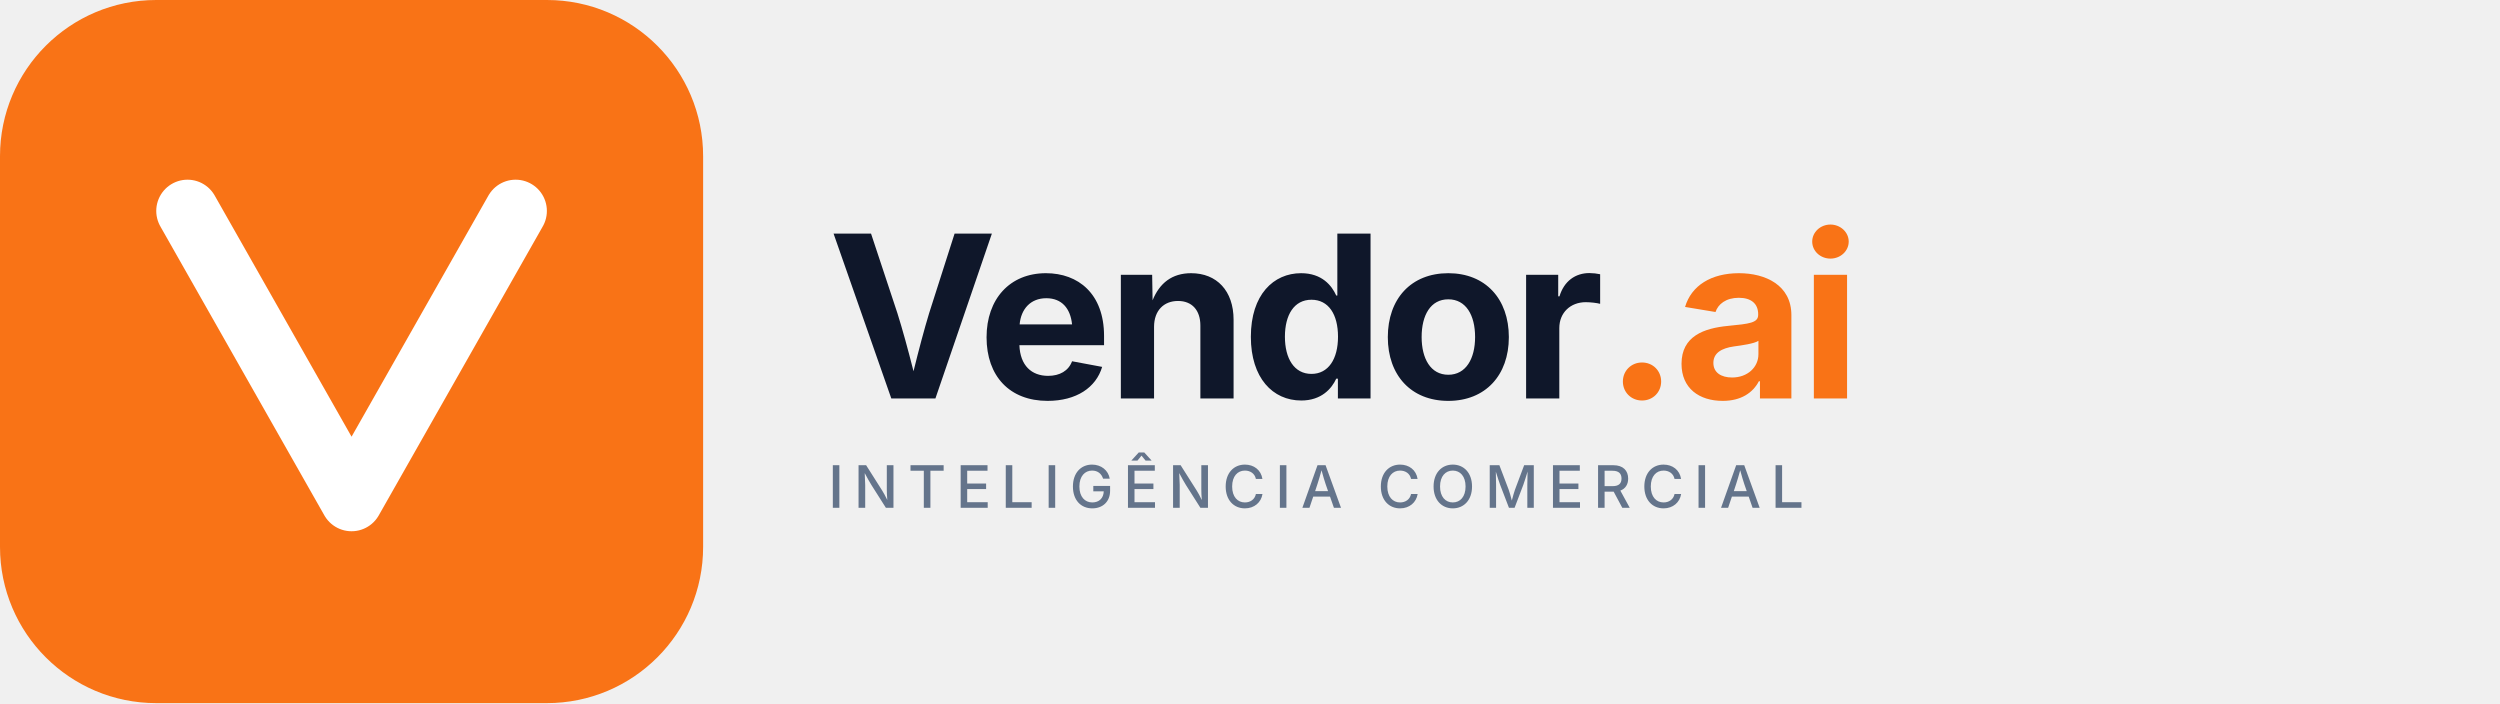
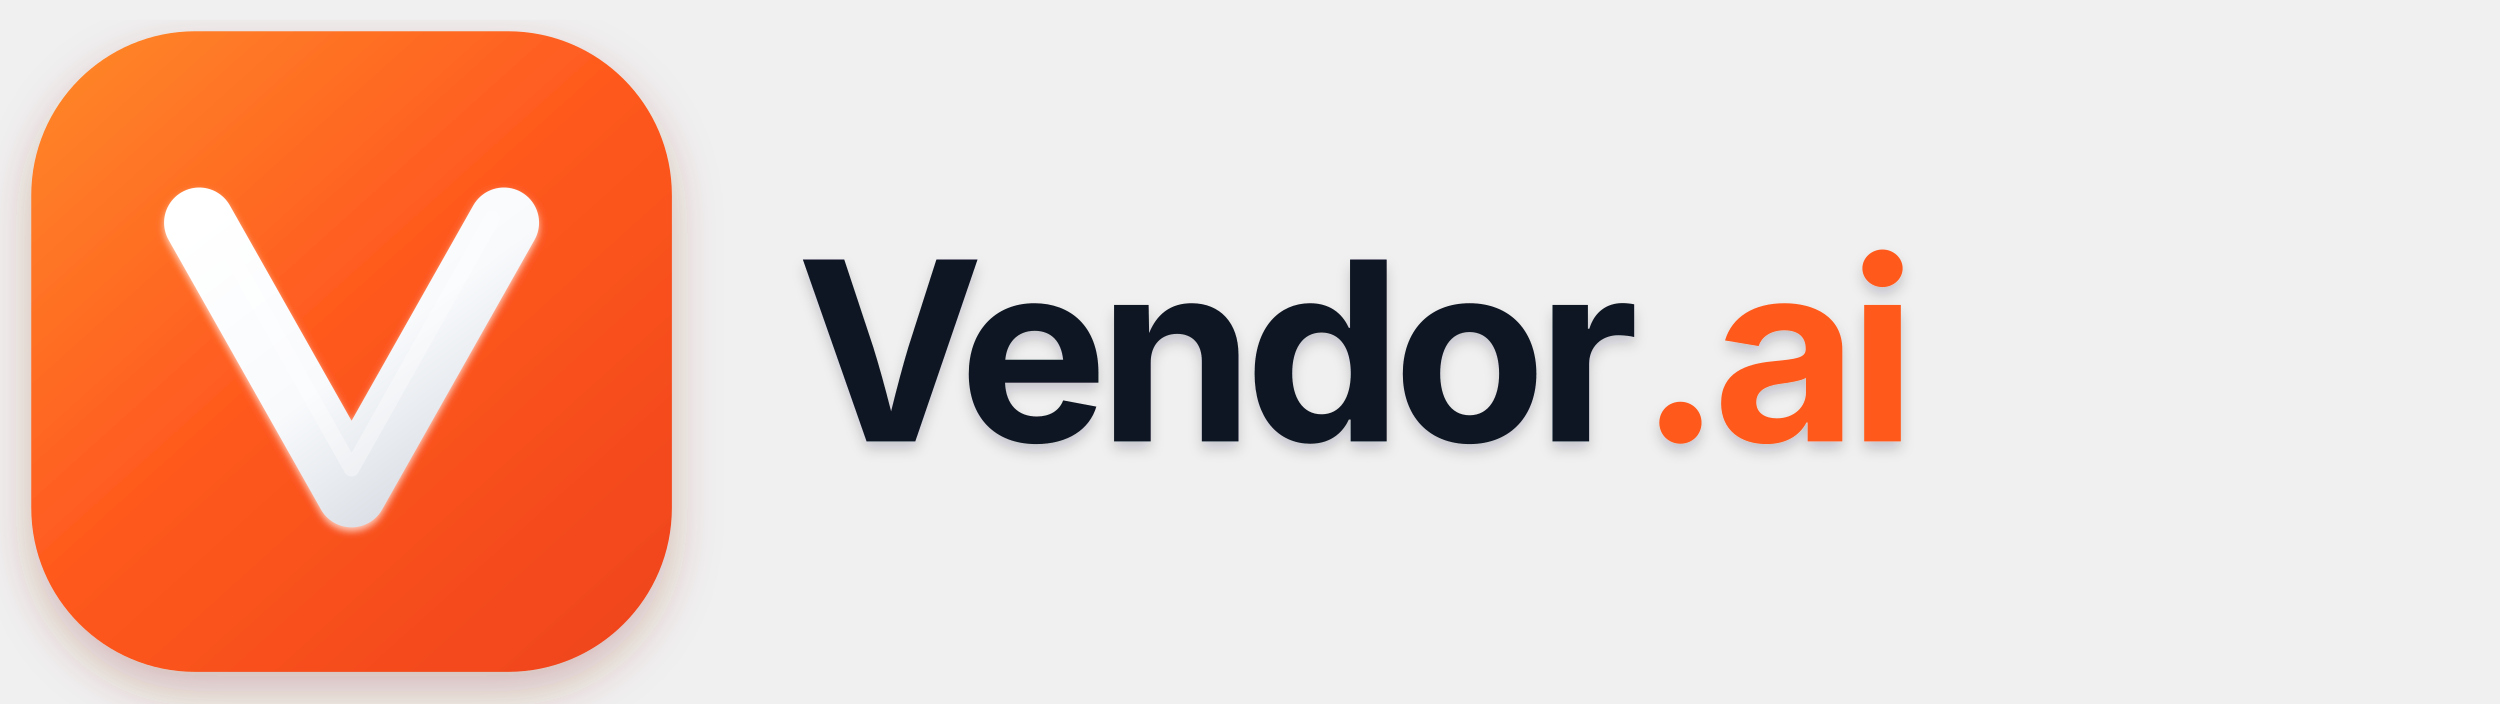
<svg xmlns="http://www.w3.org/2000/svg" width="640" height="180" viewBox="0 0 640 180" fill="none">
-   <rect width="180" height="180" rx="40" fill="#F97316" />
-   <path d="M48 54 L90 128 L132 54" stroke="#FFFFFF" stroke-width="16" stroke-linecap="round" stroke-linejoin="round" fill="none" />
-   <text x="212" y="102" font-family="Inter, -apple-system, BlinkMacSystemFont, 'Segoe UI', sans-serif" font-size="58" font-weight="700" letter-spacing="-1.5" fill="#0F172A">Vendor<tspan fill="#F97316">.ai</tspan>
+   <defs>
+     <linearGradient id="orange3d" x1="0" y1="0" x2="0.9" y2="1">
+       <stop offset="0" stop-color="#FF8A2A" />
+       <stop offset="0.48" stop-color="#FF5A1F" />
+       <stop offset="1" stop-color="#F0441D" />
+     </linearGradient>
+     <linearGradient id="v3d" x1="0" y1="0" x2="0.85" y2="1">
+       <stop offset="0" stop-color="#FFFFFF" />
+       <stop offset="0.55" stop-color="#F8FAFC" />
+       <stop offset="1" stop-color="#D7DBE2" />
+     </linearGradient>
+     <filter id="tileShadow" x="-25%" y="-25%" width="150%" height="170%">
+       <feDropShadow dx="0" dy="5" stdDeviation="6" flood-color="#8C2C15" flood-opacity="0.28" />
+     </filter>
+     <filter id="vShadow" x="-35%" y="-35%" width="170%" height="190%">
+       <feDropShadow dx="0" dy="7" stdDeviation="5" flood-color="#8C2C15" flood-opacity="0.38" />
+       <feDropShadow dx="0" dy="1" stdDeviation="1" flood-color="#FFFFFF" flood-opacity="0.7" />
+     </filter>
+     <filter id="textShadow" x="-10%" y="-20%" width="125%" height="150%">
+       <feDropShadow dx="0" dy="2" stdDeviation="1.6" flood-color="#0F172A" flood-opacity="0.18" />
+     </filter>
+   </defs>
+   <g filter="url(#tileShadow)">
+     <rect x="8" y="8" width="164" height="164" rx="42" fill="url(#orange3d)" />
+     <path d="M51 57 L90 126 L129 57" stroke="url(#v3d)" stroke-width="18" stroke-linecap="round" stroke-linejoin="round" fill="none" filter="url(#vShadow)" />
+     <path d="M54 56 L90 120 L126 56" stroke="#FFFFFF" stroke-opacity="0.34" stroke-width="4" stroke-linecap="round" stroke-linejoin="round" fill="none" />
+   </g>
+   <text x="204" y="113" font-family="Inter, Sora, -apple-system, BlinkMacSystemFont, 'Segoe UI', sans-serif" font-size="64" font-weight="750" letter-spacing="-2.4" fill="#0B1220" filter="url(#textShadow)">Vendor<tspan fill="#FF5A1F">.ai</tspan>
  </text>
-   <text x="212" y="130" font-family="Inter, -apple-system, BlinkMacSystemFont, 'Segoe UI', sans-serif" font-size="15" font-weight="500" fill="#64748B" letter-spacing="2.5">INTELIGÊNCIA COMERCIAL</text>
</svg>
